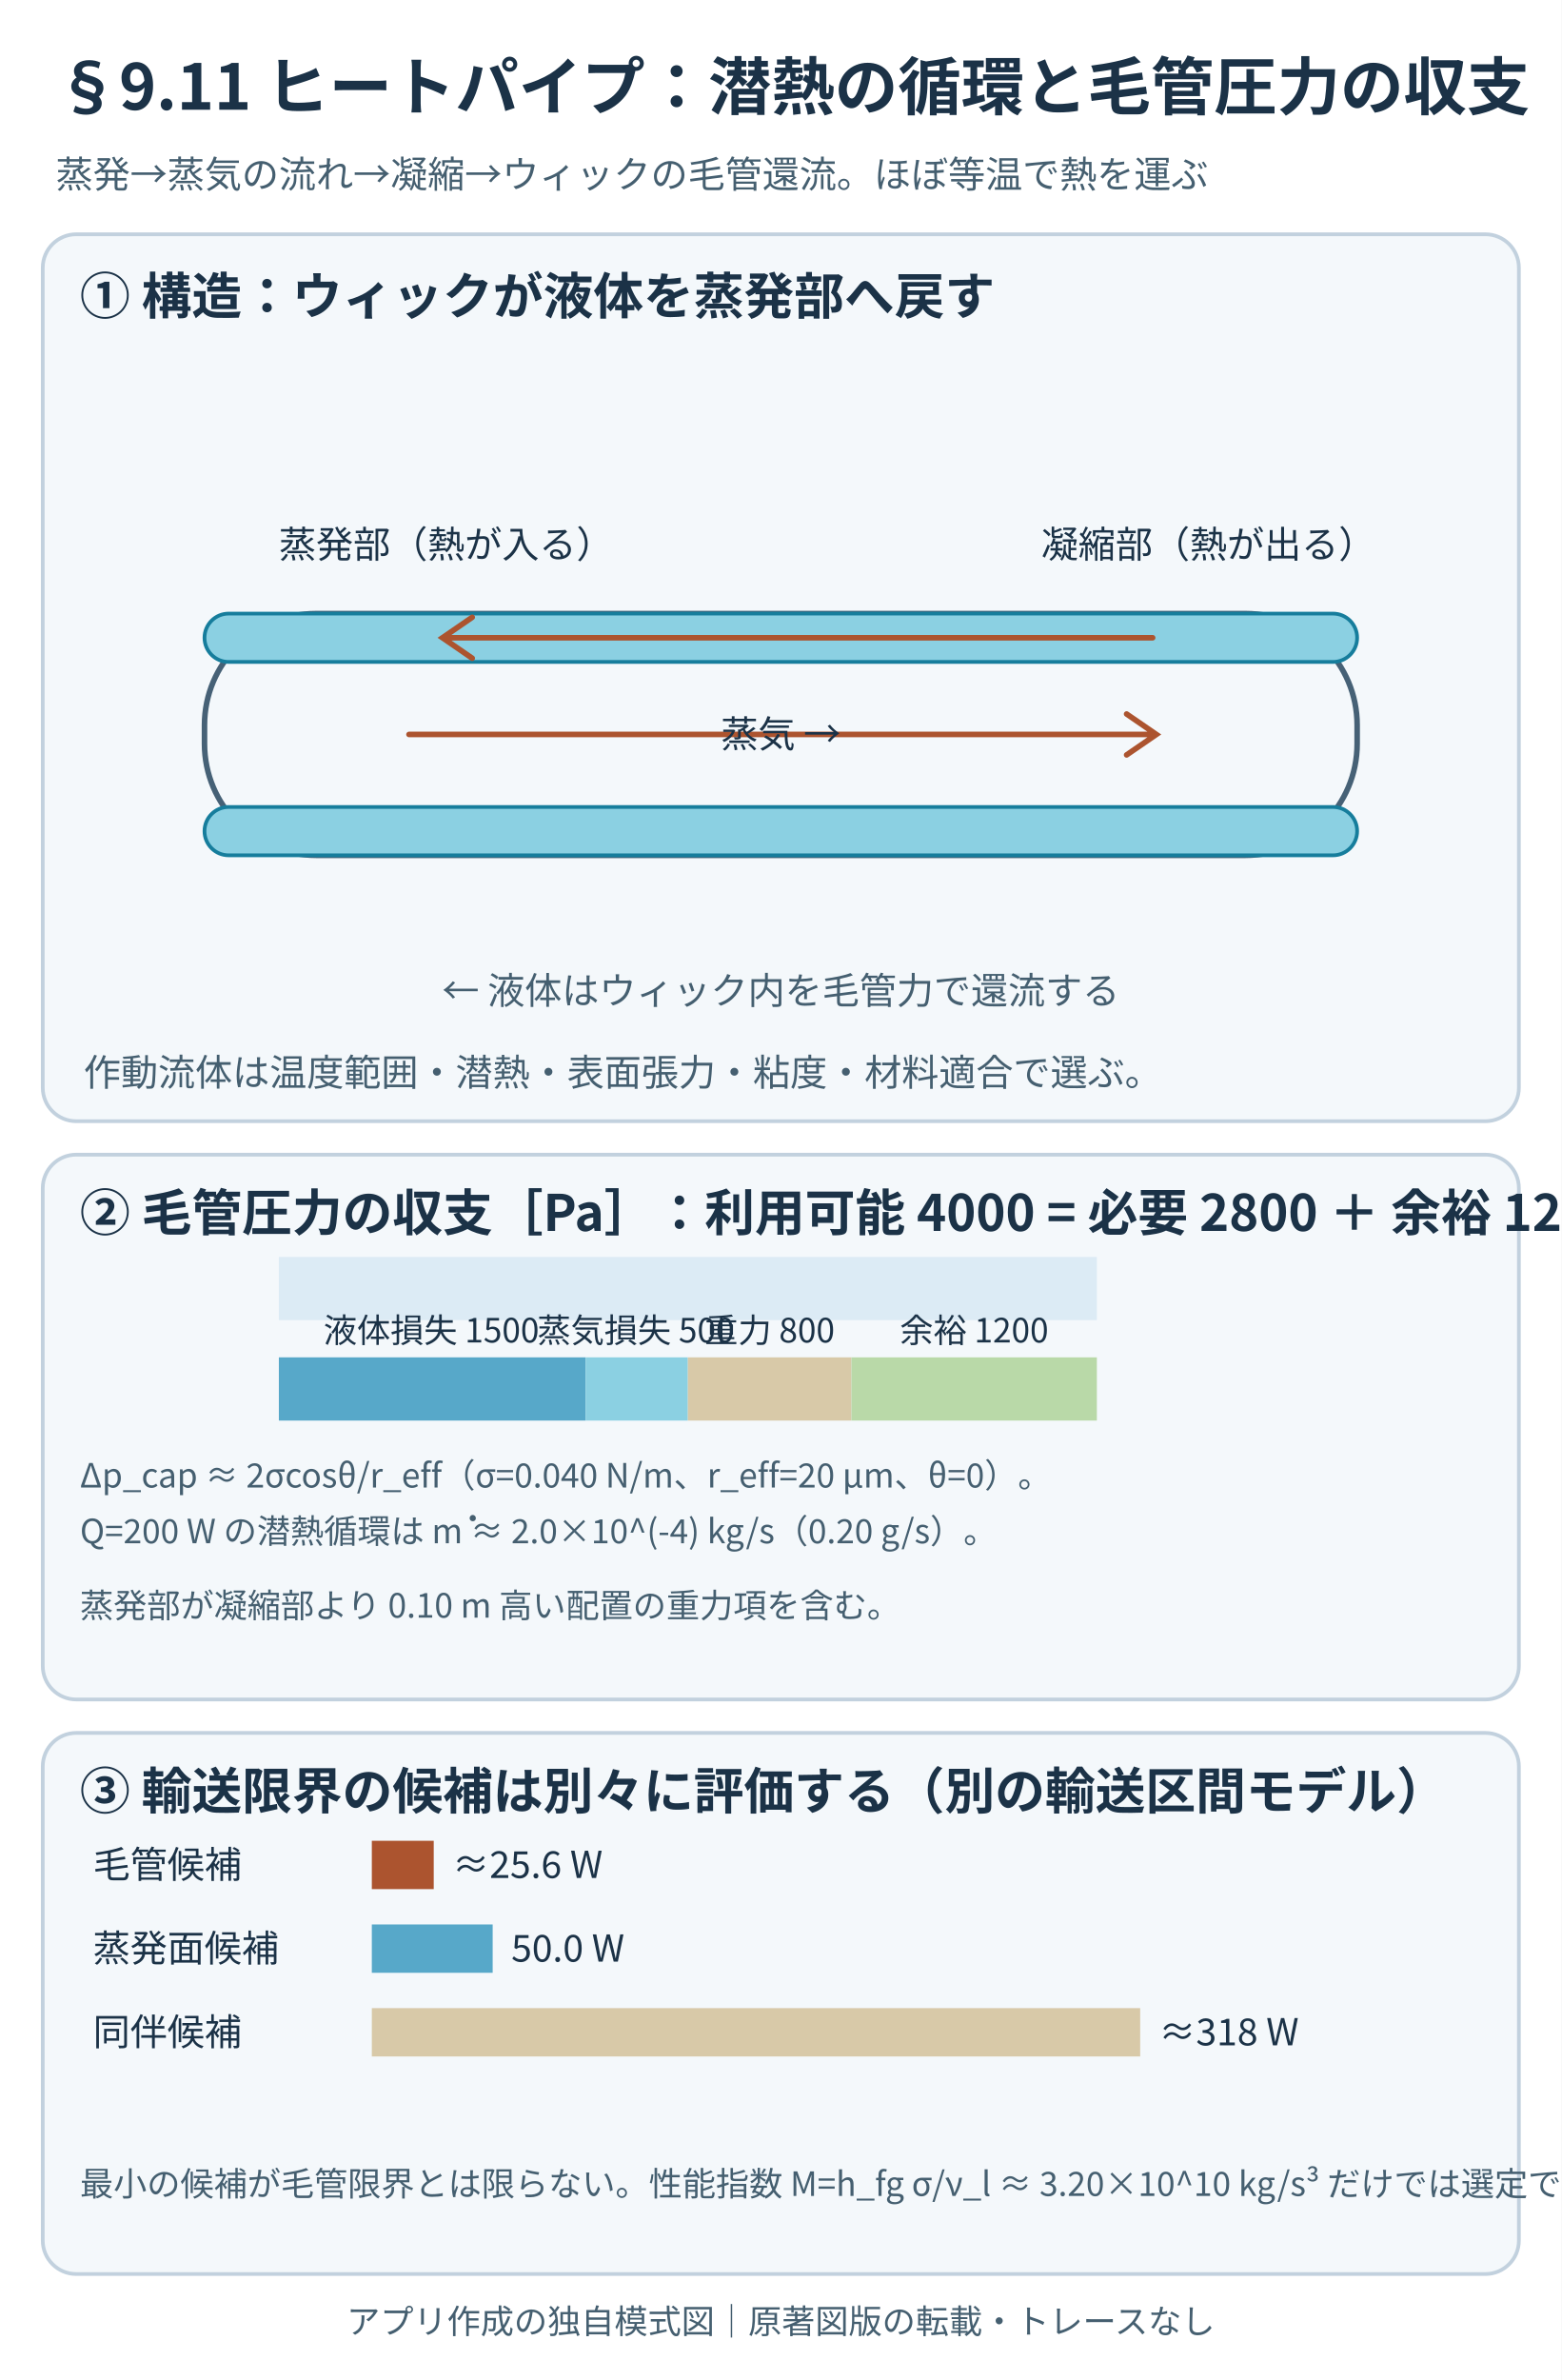
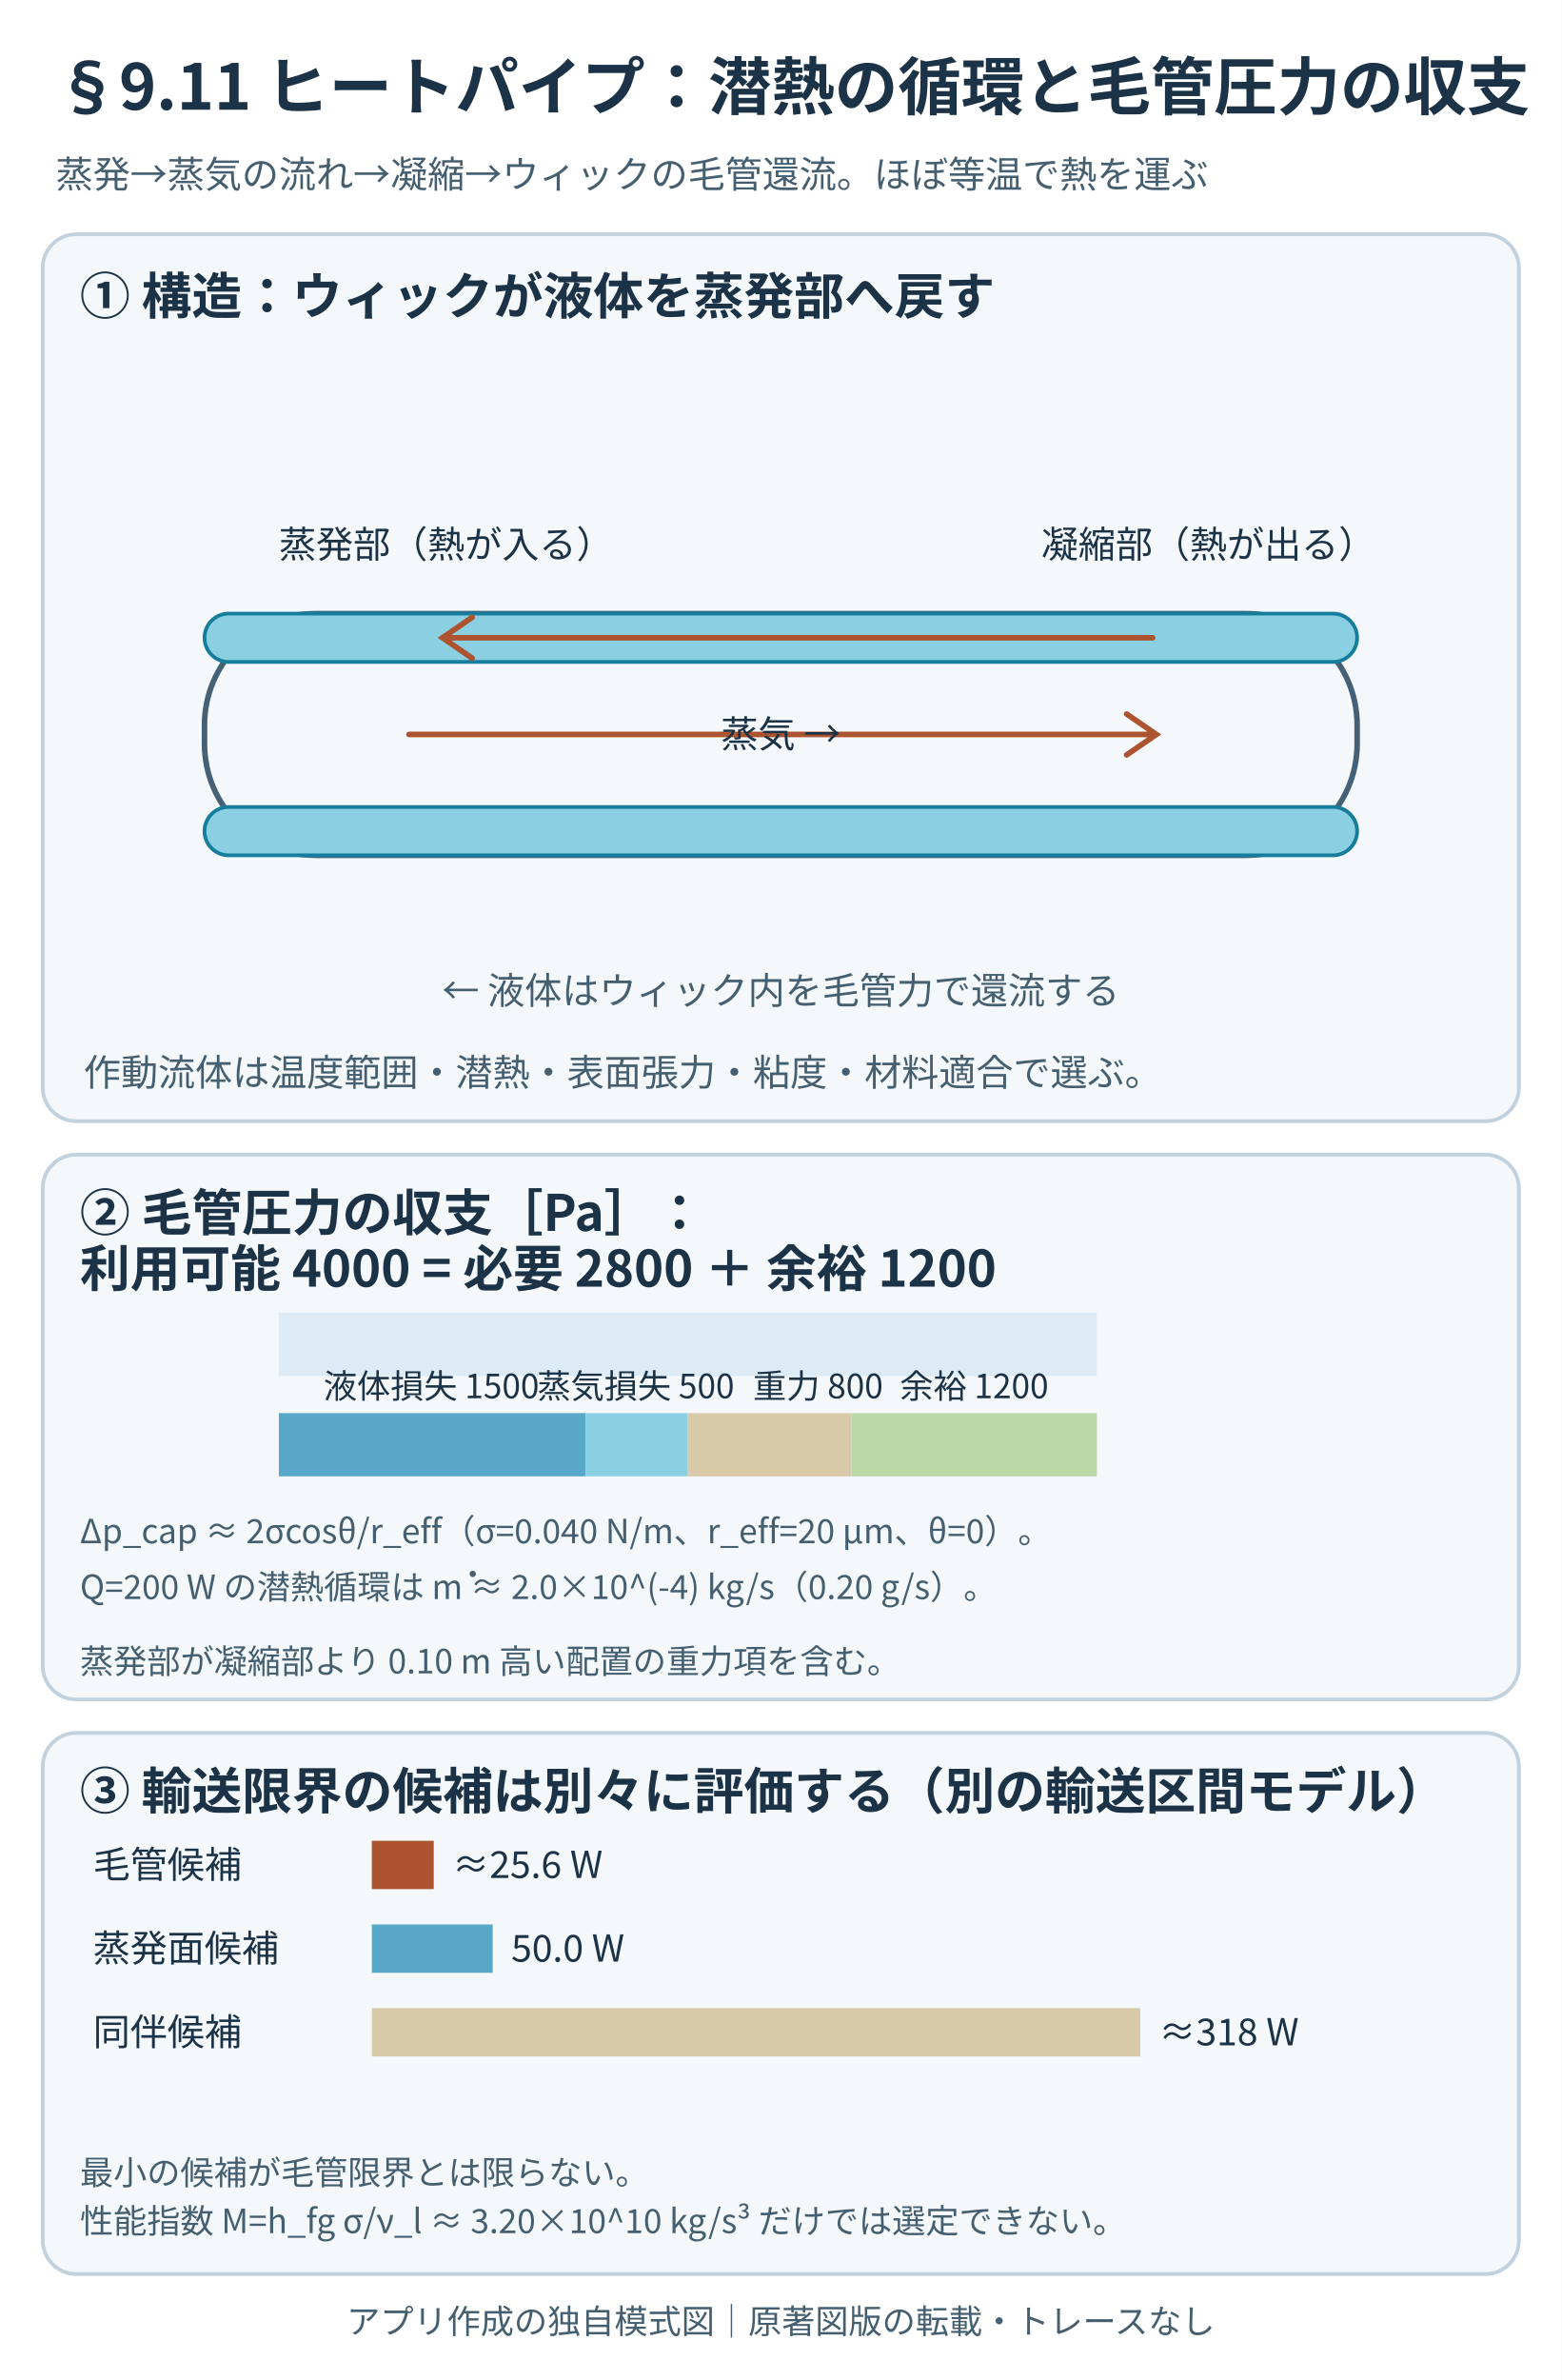
<svg xmlns="http://www.w3.org/2000/svg" width="840" height="1280" viewBox="0 0 840 1280" role="img" aria-labelledby="pipe-title pipe-desc" style="max-width:100%" data-origin="original-app-diagram" data-lesson="9.11" data-q-load="200" data-h-fg="1000000" data-mass-rate="0.0002" data-sigma="0.04" data-r-eff="2e-05" data-dp-cap="4000" data-dp-liquid="1500" data-dp-vapor="500" data-dp-gravity="800" data-dp-margin="1200" data-a-liquid="125" data-a-vapor="0.0994718394324" data-q-cap-candidate="25.5796443658" data-q-ent-candidate="317.906824505" data-q-evap-candidate="50" data-merit="32000000000" data-model="capillary-pressure-budget">
  <style>
text{font-family:'Noto Sans CJK JP','Hiragino Kaku Gothic ProN',sans-serif;font-size:22px}
.bg{fill:#fff}.panel{fill:#f4f8fb;stroke:#c2d1de;stroke-width:2}.ink{fill:#1b3247}.muted{fill:#455f70}
.axis{fill:none;stroke:#466176;stroke-width:2}.guide{fill:none;stroke:#b7cbd9;stroke-width:1.3;stroke-dasharray:6 5}
.graph{fill:none;stroke:#1680a3;stroke-width:4;stroke-linecap:round;stroke-linejoin:round}
.title{font-size:34px;font-weight:750}.section{font-size:27px;font-weight:700}.small{font-size:20px}.micro{font-size:18px}.eq{font-size:24px;font-weight:650}
.pipe{fill:#f4f8fb;stroke:#466176;stroke-width:3}.wick{fill:#8bd0e2;stroke:#167d9c;stroke-width:2}.push{fill:none;stroke:#ac542f;stroke-width:3;stroke-linecap:round}.barAvail{fill:#dcebf5}.segL{fill:#57a8c9}.segV{fill:#8bd0e2}.segG{fill:#d8c9a8}.segM{fill:#b9d9a8}.barCap{fill:#ac542f}.barEv{fill:#57a8c9}.barEn{fill:#d8c9a8}
@media(prefers-color-scheme:dark){.bg{fill:#111b27}.panel{fill:#1e2e3e;stroke:#69869a}.ink{fill:#edf5fc}.muted{fill:#c7d9e6}.axis{stroke:#c0dbea}.guide{stroke:#627c8e}.graph{stroke:#8bdcf4}.pipe{fill:#1e2e3e;stroke:#c0dbea}.wick{fill:#285d74;stroke:#9fdef4}.push{stroke:#ffb38c}.barAvail{fill:#274b63}.segL{fill:#2b6c8c}.segV{fill:#285d74}.segG{fill:#6b5d40}.segM{fill:#476b3a}.barCap{fill:#ffb38c}.barEv{fill:#2b6c8c}.barEn{fill:#6b5d40}}
</style>
  <rect class="bg" width="840" height="1280" />
  <text class="title ink" x="30" y="59">§9.11 ヒートパイプ：潜熱の循環と毛管圧力の収支</text>
  <text class="small muted" x="30" y="101">蒸発→蒸気の流れ→凝縮→ウィックの毛管還流。ほぼ等温で熱を運ぶ</text>
  <rect class="panel" x="23" y="126" width="794" height="477" rx="18" />
  <text class="section ink" x="43" y="169">① 構造：ウィックが液体を蒸発部へ戻す</text>
  <rect class="pipe" x="110" y="330" width="620" height="130" rx="60" />
  <rect class="wick" x="110" y="330" width="620" height="26" rx="13" />
  <rect class="wick" x="110" y="434" width="620" height="26" rx="13" />
  <path class="push" d="M220 395 H620 M606 384 L622 395 L606 406" />
  <path class="push" d="M620 343 H240 M254 332 L238 343 L254 354" />
  <text class="small ink" x="150" y="300">蒸発部（熱が入る）</text>
  <text class="small ink" x="560" y="300">凝縮部（熱が出る）</text>
  <text class="small ink" x="420" y="402" text-anchor="middle">蒸気 →</text>
  <text class="small muted" x="420" y="540" text-anchor="middle">← 液体はウィック内を毛管力で還流する</text>
  <text class="small muted" x="45" y="584">作動流体は温度範囲・潜熱・表面張力・粘度・材料適合で選ぶ。</text>
  <rect class="panel" x="23" y="621" width="794" height="293" rx="18" />
-   <text class="section ink" x="43" y="662">② 毛管圧力の収支［Pa］：利用可能 4000 = 必要 2800 ＋ 余裕 1200</text>
-   <rect class="barAvail" x="150" y="676" width="440.0" height="34" />
+   <text class="section ink" x="43" y="662">② 毛管圧力の収支［Pa］：</text>
+   <text class="section ink" x="43" y="692">利用可能 4000 = 必要 2800 ＋ 余裕 1200</text>
+   <rect class="barAvail" x="150" y="706" width="440.0" height="34" />
  <g id="pressure-stack">
-     <rect class="segL" x="150.0" y="730" width="165.0" height="34" />
-     <text class="micro ink" x="232" y="722" text-anchor="middle">液体損失 1500</text>
-     <rect class="segV" x="315.0" y="730" width="55.0" height="34" />
-     <text class="micro ink" x="342" y="722" text-anchor="middle">蒸気損失 500</text>
-     <rect class="segG" x="370.0" y="730" width="88.0" height="34" />
-     <text class="micro ink" x="414" y="722" text-anchor="middle">重力 800</text>
-     <rect class="segM" x="458.0" y="730" width="132.0" height="34" />
-     <text class="micro ink" x="524" y="722" text-anchor="middle">余裕 1200</text>
+     <rect class="segL" x="150.0" y="760" width="165.0" height="34" />
+     <text class="micro ink" x="232" y="752" text-anchor="middle">液体損失 1500</text>
+     <rect class="segV" x="315.0" y="760" width="55.0" height="34" />
+     <text class="micro ink" x="342" y="752" text-anchor="middle">蒸気損失 500</text>
+     <rect class="segG" x="370.0" y="760" width="88.0" height="34" />
+     <text class="micro ink" x="440" y="752" text-anchor="middle">重力 800</text>
+     <rect class="segM" x="458.0" y="760" width="132.0" height="34" />
+     <text class="micro ink" x="524" y="752" text-anchor="middle">余裕 1200</text>
  </g>
-   <text class="micro muted" x="43" y="800">Δp_cap ≈ 2σcosθ/r_eff（σ=0.040 N/m、r_eff=20 μm、θ=0）。</text>
-   <text class="micro muted" x="43" y="830">Q=200 W の潜熱循環は ṁ ≈ 2.0×10^(-4) kg/s（0.20 g/s）。</text>
-   <text class="micro muted" x="43" y="870">蒸発部が凝縮部より 0.10 m 高い配置の重力項を含む。</text>
+   <text class="micro muted" x="43" y="830">Δp_cap ≈ 2σcosθ/r_eff（σ=0.040 N/m、r_eff=20 μm、θ=0）。</text>
+   <text class="micro muted" x="43" y="860">Q=200 W の潜熱循環は ṁ ≈ 2.0×10^(-4) kg/s（0.20 g/s）。</text>
+   <text class="micro muted" x="43" y="900">蒸発部が凝縮部より 0.10 m 高い配置の重力項を含む。</text>
  <rect class="panel" x="23" y="932" width="794" height="291" rx="18" />
  <text class="section ink" x="43" y="973">③ 輸送限界の候補は別々に評価する（別の輸送区間モデル）</text>
  <rect class="barCap" x="200" y="990" width="33.3" height="26" />
  <text class="small ink" x="50" y="1010">毛管候補</text>
  <text class="small ink" x="243.3" y="1010">≈25.6 W</text>
  <rect class="barEv" x="200" y="1035" width="65.0" height="26" />
  <text class="small ink" x="50" y="1055">蒸発面候補</text>
  <text class="small ink" x="275.0" y="1055">50.0 W</text>
  <rect class="barEn" x="200" y="1080" width="413.3" height="26" />
  <text class="small ink" x="50" y="1100">同伴候補</text>
  <text class="small ink" x="623.3" y="1100">≈318 W</text>
-   <text class="micro muted" x="43" y="1181">最小の候補が毛管限界とは限らない。性能指数 M=h_fg σ/ν_l ≈ 3.20×10^10 kg/s³ だけでは選定できない。</text>
+   <text class="micro muted" x="43" y="1175">最小の候補が毛管限界とは限らない。</text>
+   <text class="micro muted" x="43" y="1201">性能指数 M=h_fg σ/ν_l ≈ 3.20×10^10 kg/s³ だけでは選定できない。</text>
  <text class="micro muted" x="420" y="1255" text-anchor="middle">アプリ作成の独自模式図｜原著図版の転載・トレースなし</text>
</svg>
